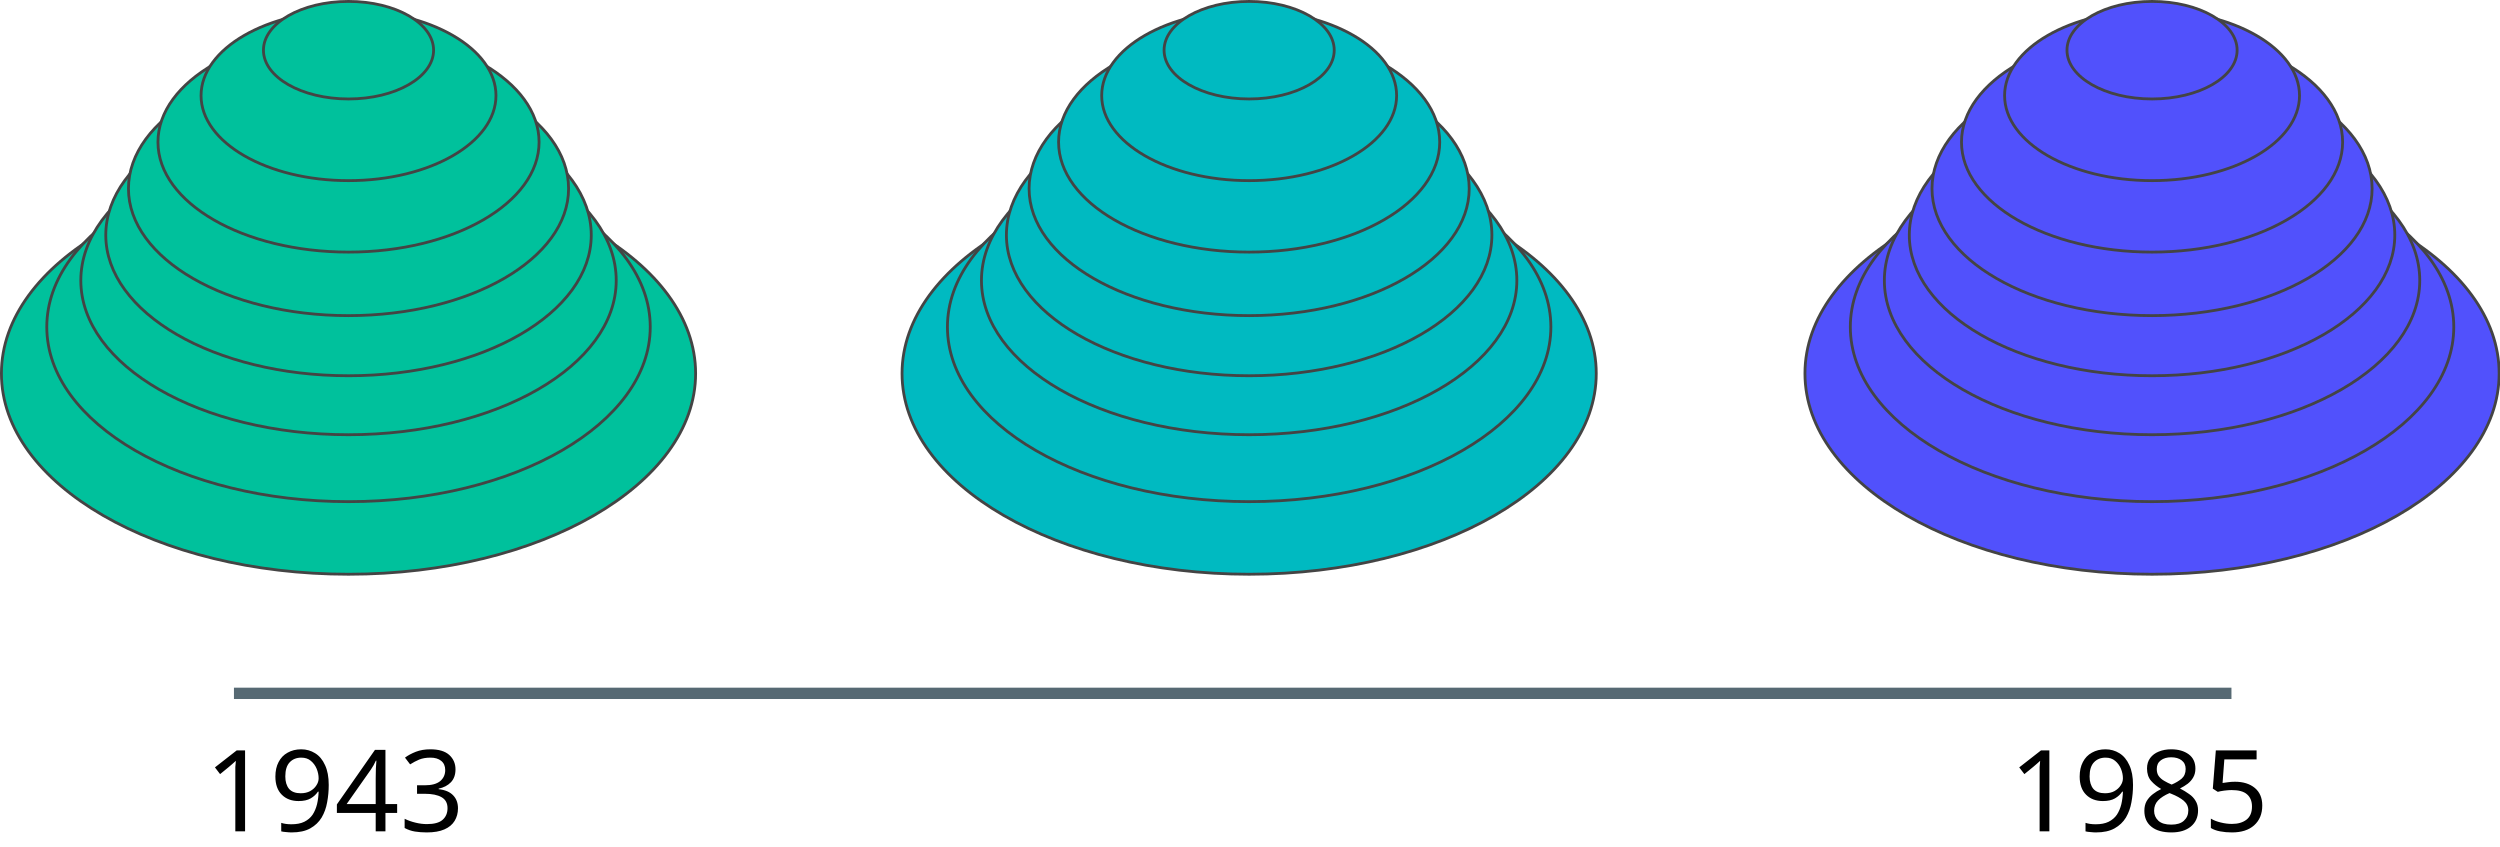
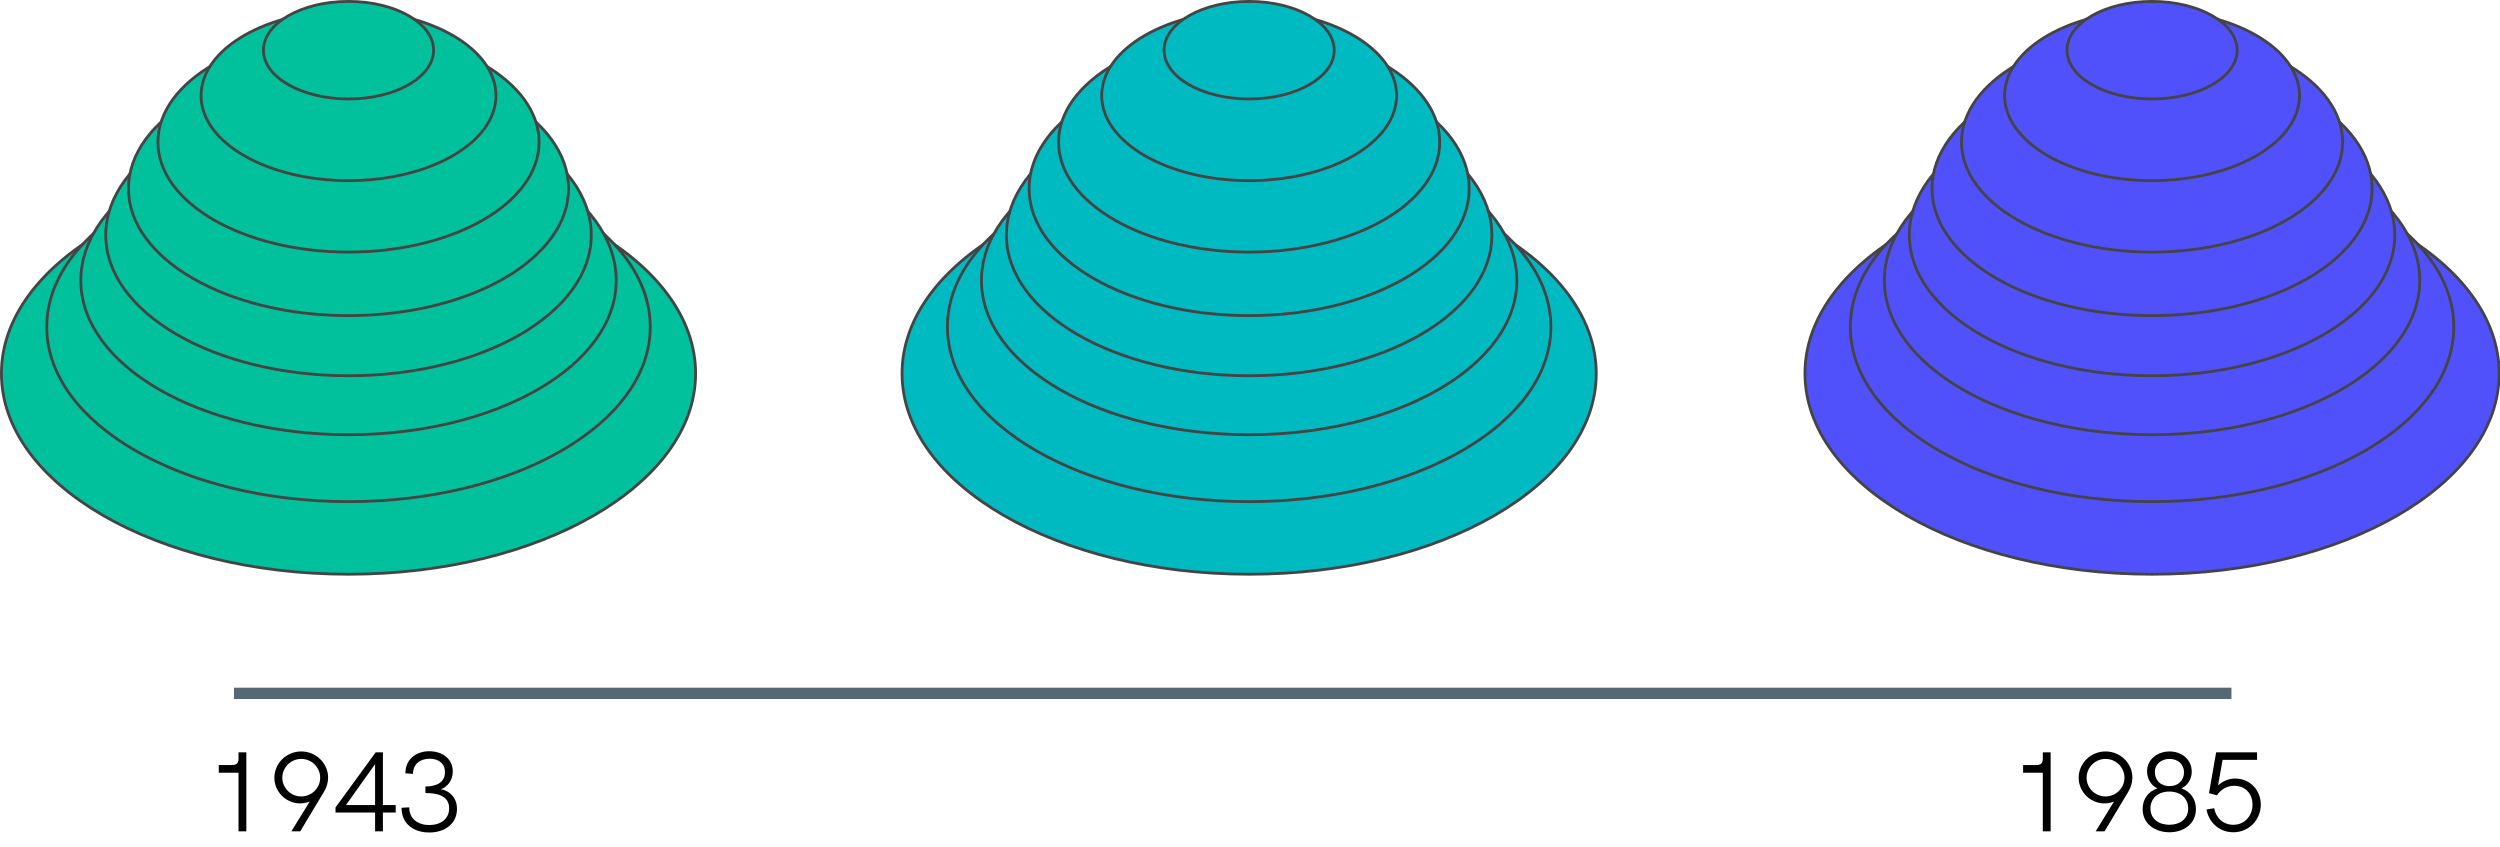
- <svg xmlns="http://www.w3.org/2000/svg" version="1.1" id="Livello_1" x="0px" y="0px" viewBox="0 0 220.4 74.6" style="enable-background:new 0 0 220.4 74.6;" xml:space="preserve">
-   <style type="text/css">
- 	.st0_54eu0o{font-family:'HKGrotesk-Regular';}
- 	.st1_54eu0o{font-size:10px;}
- 	.st2_54eu0o{fill:#00C19C;stroke:#444444;stroke-width:0.25;}
- 	.st3_54eu0o{fill:#00BAC1;stroke:#444444;stroke-width:0.25;}
- 	.st4_54eu0o{fill:#5151FC;stroke:#444444;stroke-width:0.25;}
- 	.st5_54eu0o{fill:#566973;}
- </style>
-   <g id="modalita-cronologia" transform="translate(-0.375 -0.574)">
-     <text transform="matrix(1 0 0 1 18.434 73.867)" class="st0_54eu0o st1_54eu0o">1943</text>
-     <text transform="matrix(1 0 0 1 177.5 73.867)" class="st0_54eu0o st1_54eu0o">1985</text>
-     <g id="Group" transform="translate(0 0.399)">
-       <ellipse id="Oval" class="st2_54eu0o" cx="31.1" cy="33.1" rx="30.6" ry="17.7" />
-       <ellipse id="Oval-2" class="st2_54eu0o" cx="31.1" cy="29" rx="26.6" ry="15.4" />
-       <ellipse id="Oval-3" class="st2_54eu0o" cx="31.1" cy="24.9" rx="23.6" ry="13.6" />
-       <ellipse id="Oval-4" class="st2_54eu0o" cx="31.1" cy="20.9" rx="21.4" ry="12.4" />
-       <ellipse id="Oval-5" class="st2_54eu0o" cx="31.1" cy="16.8" rx="19.4" ry="11.2" />
-       <ellipse id="Oval-6" class="st2_54eu0o" cx="31.1" cy="12.7" rx="16.8" ry="9.7" />
-       <ellipse id="Oval-7" class="st2_54eu0o" cx="31.1" cy="8.6" rx="13" ry="7.5" />
-       <ellipse id="Oval-8" class="st2_54eu0o" cx="31.1" cy="4.6" rx="7.5" ry="4.3" />
-     </g>
-     <g id="Group-2" transform="translate(79.3 0.399)">
-       <ellipse id="Oval-9" class="st3_54eu0o" cx="31.2" cy="33.1" rx="30.6" ry="17.7" />
-       <ellipse id="Oval-10" class="st3_54eu0o" cx="31.2" cy="29" rx="26.6" ry="15.4" />
-       <ellipse id="Oval-11" class="st3_54eu0o" cx="31.2" cy="24.9" rx="23.6" ry="13.6" />
-       <ellipse id="Oval-12" class="st3_54eu0o" cx="31.2" cy="20.9" rx="21.4" ry="12.4" />
-       <ellipse id="Oval-13" class="st3_54eu0o" cx="31.2" cy="16.8" rx="19.4" ry="11.2" />
-       <ellipse id="Oval-14" class="st3_54eu0o" cx="31.2" cy="12.7" rx="16.8" ry="9.7" />
-       <ellipse id="Oval-15" class="st3_54eu0o" cx="31.2" cy="8.6" rx="13" ry="7.5" />
-       <ellipse id="Oval-16" class="st3_54eu0o" cx="31.2" cy="4.6" rx="7.5" ry="4.3" />
-     </g>
-     <g id="Group-2-2" transform="translate(159.5 0.699)">
-       <ellipse id="Oval-17" class="st4_54eu0o" cx="30.6" cy="32.8" rx="30.6" ry="17.7" />
-       <ellipse id="Oval-18" class="st4_54eu0o" cx="30.6" cy="28.7" rx="26.6" ry="15.4" />
-       <ellipse id="Oval-19" class="st4_54eu0o" cx="30.6" cy="24.6" rx="23.6" ry="13.6" />
-       <ellipse id="Oval-20" class="st4_54eu0o" cx="30.6" cy="20.6" rx="21.4" ry="12.4" />
-       <ellipse id="Oval-21" class="st4_54eu0o" cx="30.6" cy="16.5" rx="19.4" ry="11.2" />
-       <ellipse id="Oval-22" class="st4_54eu0o" cx="30.6" cy="12.4" rx="16.8" ry="9.7" />
-       <ellipse id="Oval-23" class="st4_54eu0o" cx="30.6" cy="8.3" rx="13" ry="7.5" />
-       <ellipse id="Oval-24" class="st4_54eu0o" cx="30.6" cy="4.3" rx="7.5" ry="4.3" />
-     </g>
-     <g id="Group-3" transform="translate(26 60.399)">
-       <rect id="Rectangle" x="-5" y="0.8" class="st5_54eu0o" width="176.1" height="1" />
-     </g>
+ <svg xmlns="http://www.w3.org/2000/svg" version="1.1" id="Livello_1" x="0px" y="0px" viewBox="0 0 220.4 74.6" enable-background="new 0 0 220.4 74.6" xml:space="preserve">
+   <g enable-background="new    ">
+     <path d="M21.717,66.327v6.966h-0.69v-5.167h-1.739v-0.68h1.159c0.35,0,0.58-0.12,0.58-0.53   v-0.589H21.717z" />
+     <path d="M28.926,68.556c0,0.43-0.14,0.88-0.36,1.239l-2.099,3.498h-0.779l1.609-2.618   c-0.36,0.13-0.799,0.199-1.229,0.119c-1.05-0.189-1.879-1.109-1.879-2.229   c0-1.27,1.059-2.318,2.369-2.318C27.857,66.247,28.926,67.286,28.926,68.556z M28.227,68.565   c0-0.909-0.74-1.659-1.669-1.659c-0.919,0-1.669,0.75-1.669,1.659s0.75,1.649,1.669,1.649   S28.227,69.475,28.227,68.565z" />
+     <path d="M34.886,70.975v0.659h-1.129v1.659h-0.689v-1.659h-3.488v-0.449l3.538-4.857h0.64v4.647   H34.886z M33.067,70.975v-3.608l-2.568,3.608H33.067z" />
+     <path d="M35.398,71.214l0.68-0.04c0,0.99,0.73,1.56,1.779,1.56c0.989,0,1.739-0.53,1.739-1.479   c0-1.179-1.189-1.339-2.089-1.339v-0.58c1.01,0,1.719-0.38,1.719-1.249   c0-0.819-0.6-1.199-1.339-1.199c-0.87,0-1.469,0.479-1.479,1.339l-0.67-0.05   c0-1.209,0.91-1.949,2.119-1.949c1.099,0,2.059,0.64,2.059,1.779c0,0.84-0.53,1.399-1.049,1.569   c0.76,0.14,1.419,0.72,1.419,1.739c0,1.319-1.08,2.078-2.439,2.078   C36.458,73.393,35.398,72.623,35.398,71.214z" />
  </g>
+   <g enable-background="new    ">
+     <path d="M180.783,66.327v6.966h-0.689v-5.167h-1.739v-0.68h1.159c0.35,0,0.58-0.12,0.58-0.53   v-0.589H180.783z" />
+     <path d="M187.992,68.556c0,0.43-0.141,0.88-0.359,1.239l-2.1,3.498h-0.779l1.609-2.618   c-0.36,0.13-0.8,0.199-1.229,0.119c-1.05-0.189-1.879-1.109-1.879-2.229   c0-1.27,1.06-2.318,2.368-2.318C186.923,66.247,187.992,67.286,187.992,68.556z M187.293,68.565   c0-0.909-0.74-1.659-1.67-1.659c-0.919,0-1.669,0.75-1.669,1.659s0.75,1.649,1.669,1.649   C186.543,70.215,187.293,69.475,187.293,68.565z" />
+     <path d="M188.895,71.324c0-0.88,0.49-1.549,1.299-1.819c-0.549-0.27-0.908-0.819-0.908-1.509   c0-1.109,0.988-1.749,1.979-1.749c1.069,0,1.959,0.699,1.959,1.789c0,0.68-0.38,1.219-0.91,1.469   c0.8,0.271,1.279,0.949,1.279,1.819c0,1.369-1.148,2.049-2.338,2.049S188.895,72.693,188.895,71.324z    M192.912,71.274c0-0.91-0.689-1.489-1.658-1.489c-0.98,0-1.67,0.579-1.67,1.489   c0,0.959,0.779,1.438,1.67,1.438C192.133,72.713,192.912,72.233,192.912,71.274z M192.543,68.086   c0-0.689-0.529-1.18-1.279-1.18c-0.689,0-1.289,0.43-1.289,1.149c0,0.77,0.529,1.249,1.289,1.249   C192.014,69.305,192.543,68.825,192.543,68.086z" />
+     <path d="M199.312,70.935c0,1.319-1.029,2.438-2.419,2.438c-1.259,0-2.168-0.89-2.368-2.009   l0.68-0.11c0.149,0.84,0.779,1.459,1.688,1.459c1.029,0,1.689-0.829,1.689-1.778   c0-0.92-0.6-1.659-1.609-1.659c-0.67,0-1.18,0.33-1.529,0.839l-0.699-0.189l0.629-3.598h3.609   v0.659h-3.039l-0.4,2.259c0.471-0.439,1-0.609,1.51-0.609   C198.362,68.636,199.312,69.655,199.312,70.935z" />
+   </g>
+   <ellipse id="Oval" fill="#00C19C" stroke="#444444" stroke-width="0.25" cx="30.725" cy="32.925" rx="30.6" ry="17.7" />
+   <ellipse id="Oval-2" fill="#00C19C" stroke="#444444" stroke-width="0.25" cx="30.725" cy="28.825" rx="26.6" ry="15.4" />
+   <ellipse id="Oval-3" fill="#00C19C" stroke="#444444" stroke-width="0.25" cx="30.725" cy="24.725" rx="23.6" ry="13.6" />
+   <ellipse id="Oval-4" fill="#00C19C" stroke="#444444" stroke-width="0.25" cx="30.725" cy="20.725" rx="21.4" ry="12.4" />
+   <ellipse id="Oval-5" fill="#00C19C" stroke="#444444" stroke-width="0.25" cx="30.725" cy="16.625" rx="19.4" ry="11.2" />
+   <ellipse id="Oval-6" fill="#00C19C" stroke="#444444" stroke-width="0.25" cx="30.725" cy="12.525" rx="16.8" ry="9.7" />
+   <ellipse id="Oval-7" fill="#00C19C" stroke="#444444" stroke-width="0.25" cx="30.725" cy="8.425" rx="13" ry="7.5" />
+   <ellipse id="Oval-8" fill="#00C19C" stroke="#444444" stroke-width="0.25" cx="30.725" cy="4.425" rx="7.5" ry="4.3" />
+   <ellipse id="Oval-9" fill="#00BAC1" stroke="#444444" stroke-width="0.25" cx="110.125" cy="32.925" rx="30.6" ry="17.7" />
+   <ellipse id="Oval-10" fill="#00BAC1" stroke="#444444" stroke-width="0.25" cx="110.125" cy="28.825" rx="26.6" ry="15.4" />
+   <ellipse id="Oval-11" fill="#00BAC1" stroke="#444444" stroke-width="0.25" cx="110.125" cy="24.725" rx="23.6" ry="13.6" />
+   <ellipse id="Oval-12" fill="#00BAC1" stroke="#444444" stroke-width="0.25" cx="110.125" cy="20.725" rx="21.4" ry="12.4" />
+   <ellipse id="Oval-13" fill="#00BAC1" stroke="#444444" stroke-width="0.25" cx="110.125" cy="16.625" rx="19.4" ry="11.2" />
+   <ellipse id="Oval-14" fill="#00BAC1" stroke="#444444" stroke-width="0.25" cx="110.125" cy="12.525" rx="16.8" ry="9.7" />
+   <ellipse id="Oval-15" fill="#00BAC1" stroke="#444444" stroke-width="0.25" cx="110.125" cy="8.425" rx="13" ry="7.5" />
+   <ellipse id="Oval-16" fill="#00BAC1" stroke="#444444" stroke-width="0.25" cx="110.125" cy="4.425" rx="7.5" ry="4.3" />
+   <ellipse id="Oval-17" fill="#5151FC" stroke="#444444" stroke-width="0.25" cx="189.725" cy="32.925" rx="30.6" ry="17.7" />
+   <ellipse id="Oval-18" fill="#5151FC" stroke="#444444" stroke-width="0.25" cx="189.725" cy="28.825" rx="26.6" ry="15.4" />
+   <ellipse id="Oval-19" fill="#5151FC" stroke="#444444" stroke-width="0.25" cx="189.725" cy="24.725" rx="23.6" ry="13.6" />
+   <ellipse id="Oval-20" fill="#5151FC" stroke="#444444" stroke-width="0.25" cx="189.725" cy="20.725" rx="21.4" ry="12.4" />
+   <ellipse id="Oval-21" fill="#5151FC" stroke="#444444" stroke-width="0.25" cx="189.725" cy="16.625" rx="19.4" ry="11.2" />
+   <ellipse id="Oval-22" fill="#5151FC" stroke="#444444" stroke-width="0.25" cx="189.725" cy="12.525" rx="16.8" ry="9.7" />
+   <ellipse id="Oval-23" fill="#5151FC" stroke="#444444" stroke-width="0.25" cx="189.725" cy="8.425" rx="13" ry="7.5" />
+   <ellipse id="Oval-24" fill="#5151FC" stroke="#444444" stroke-width="0.25" cx="189.725" cy="4.425" rx="7.5" ry="4.3" />
+   <rect id="Rectangle" x="20.625" y="60.625" fill="#566973" width="176.1" height="1" />
</svg>
